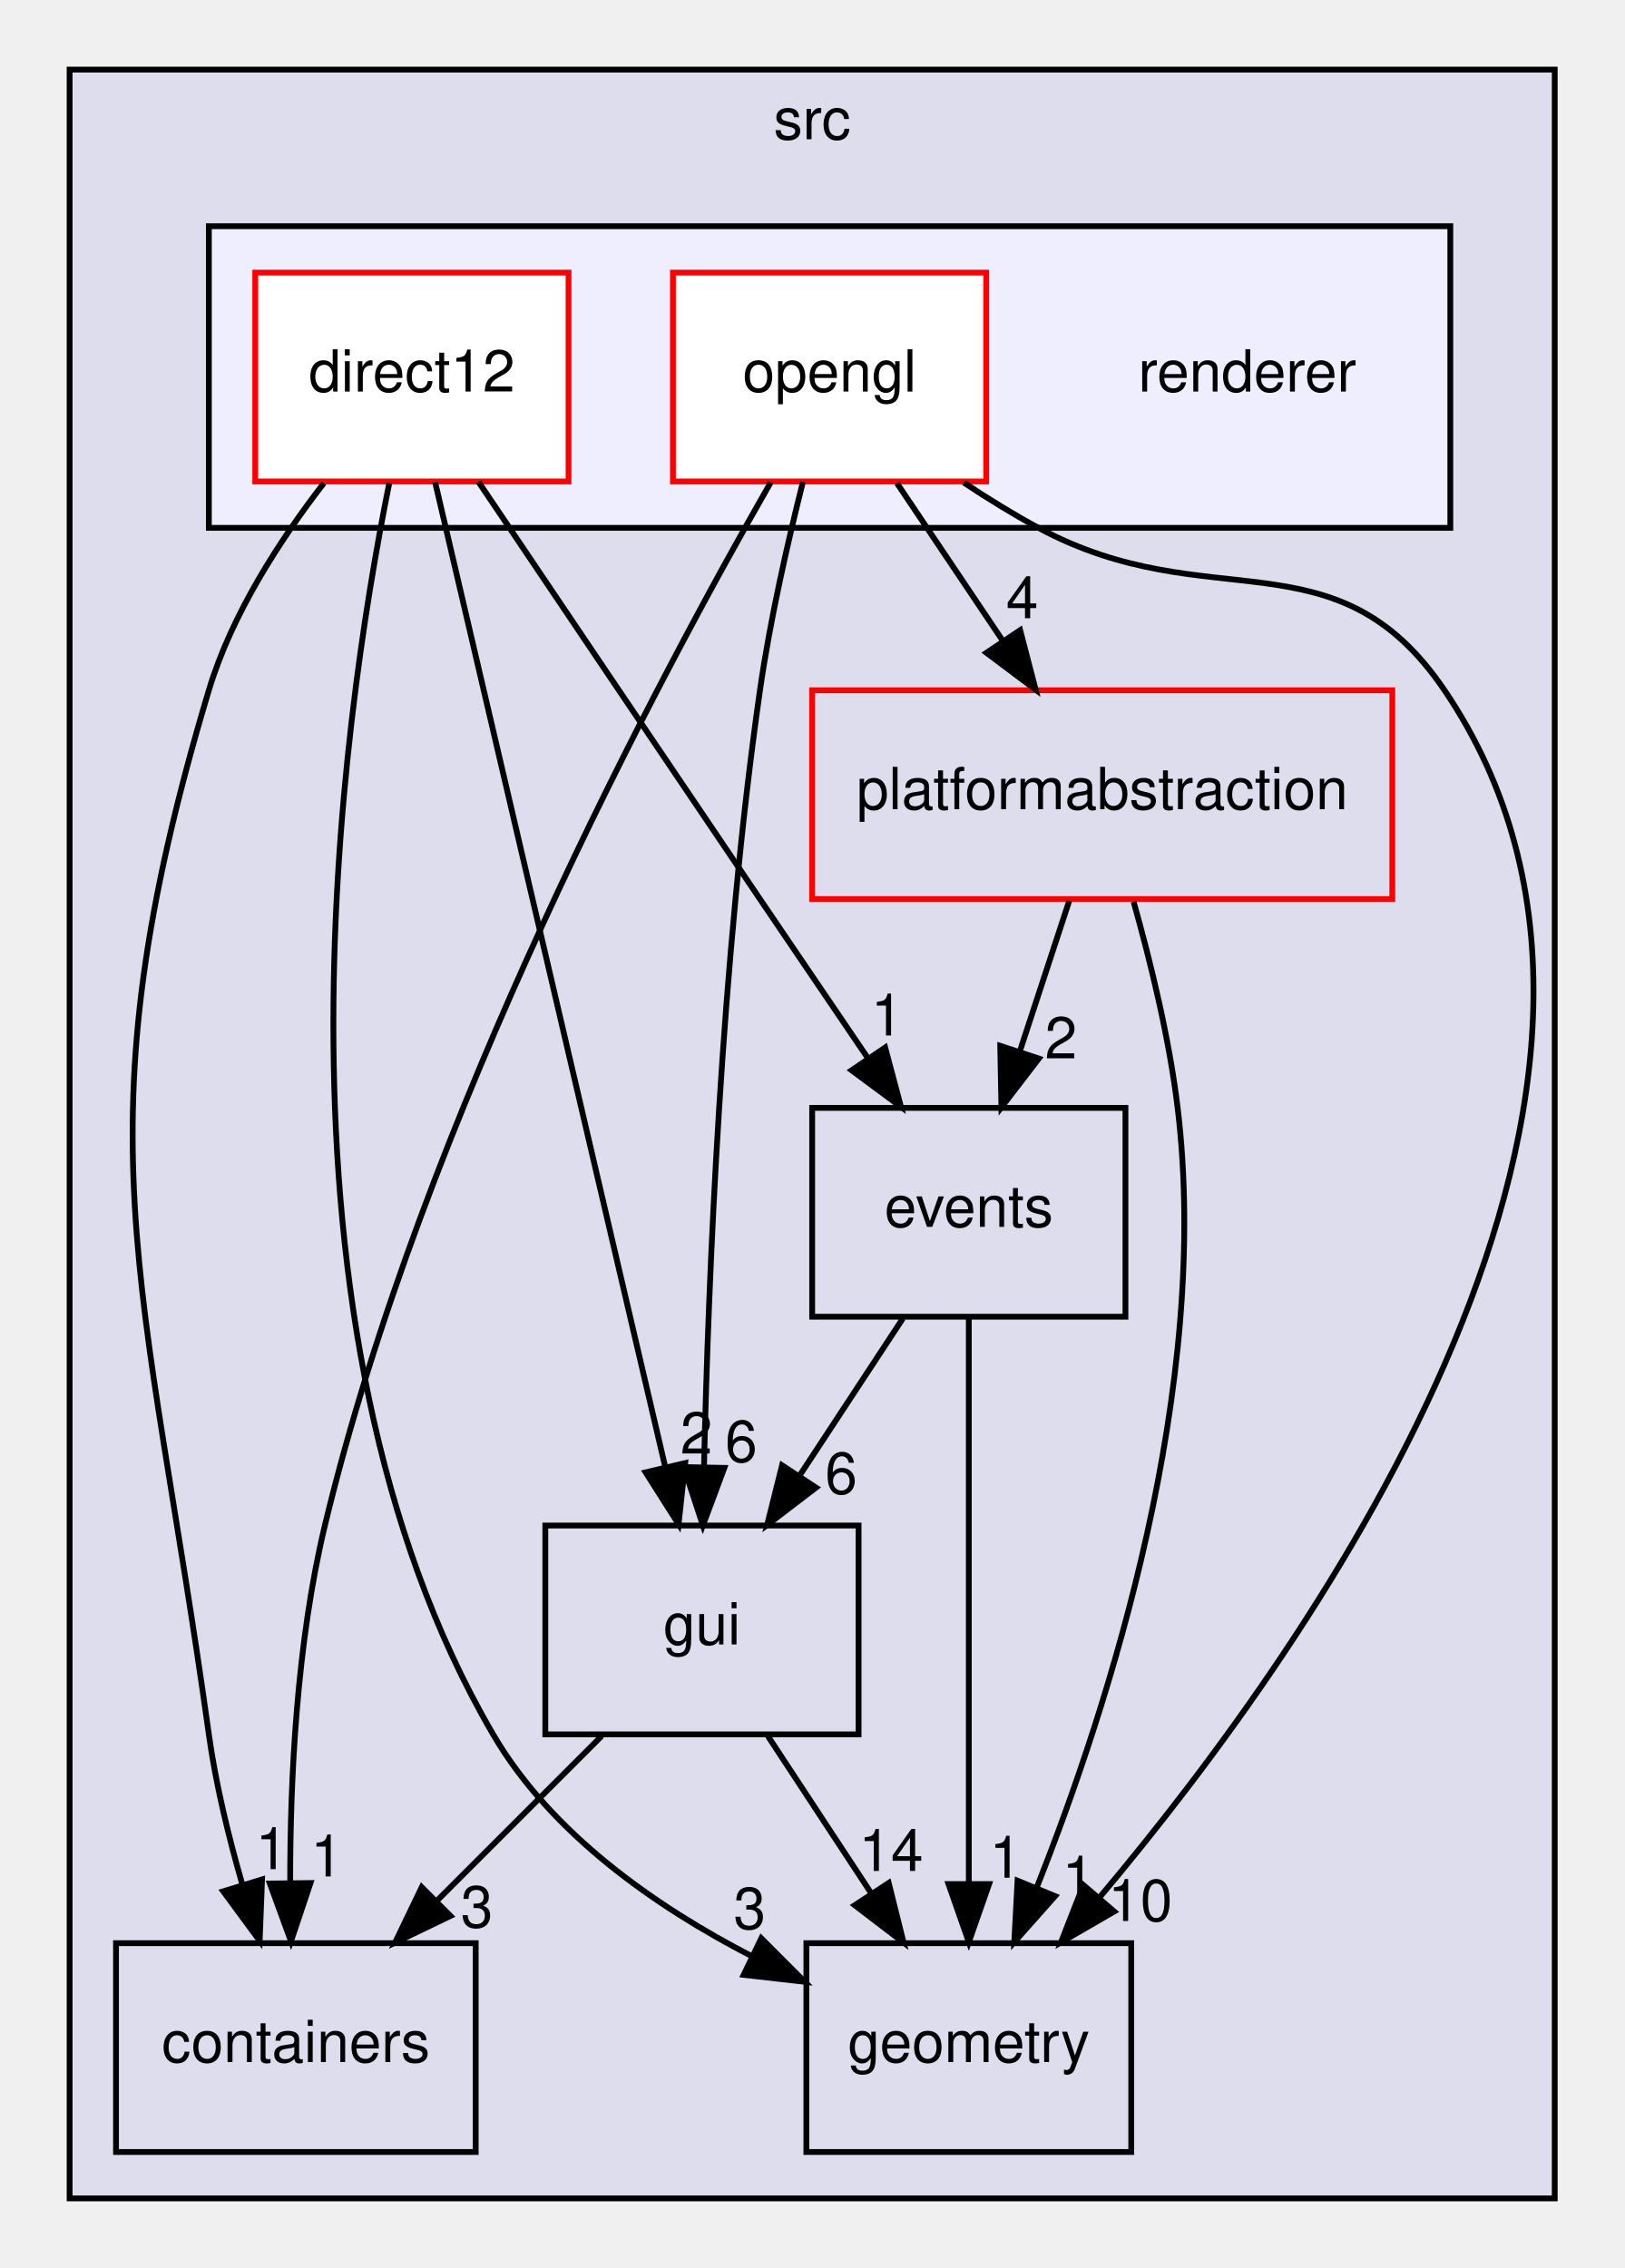
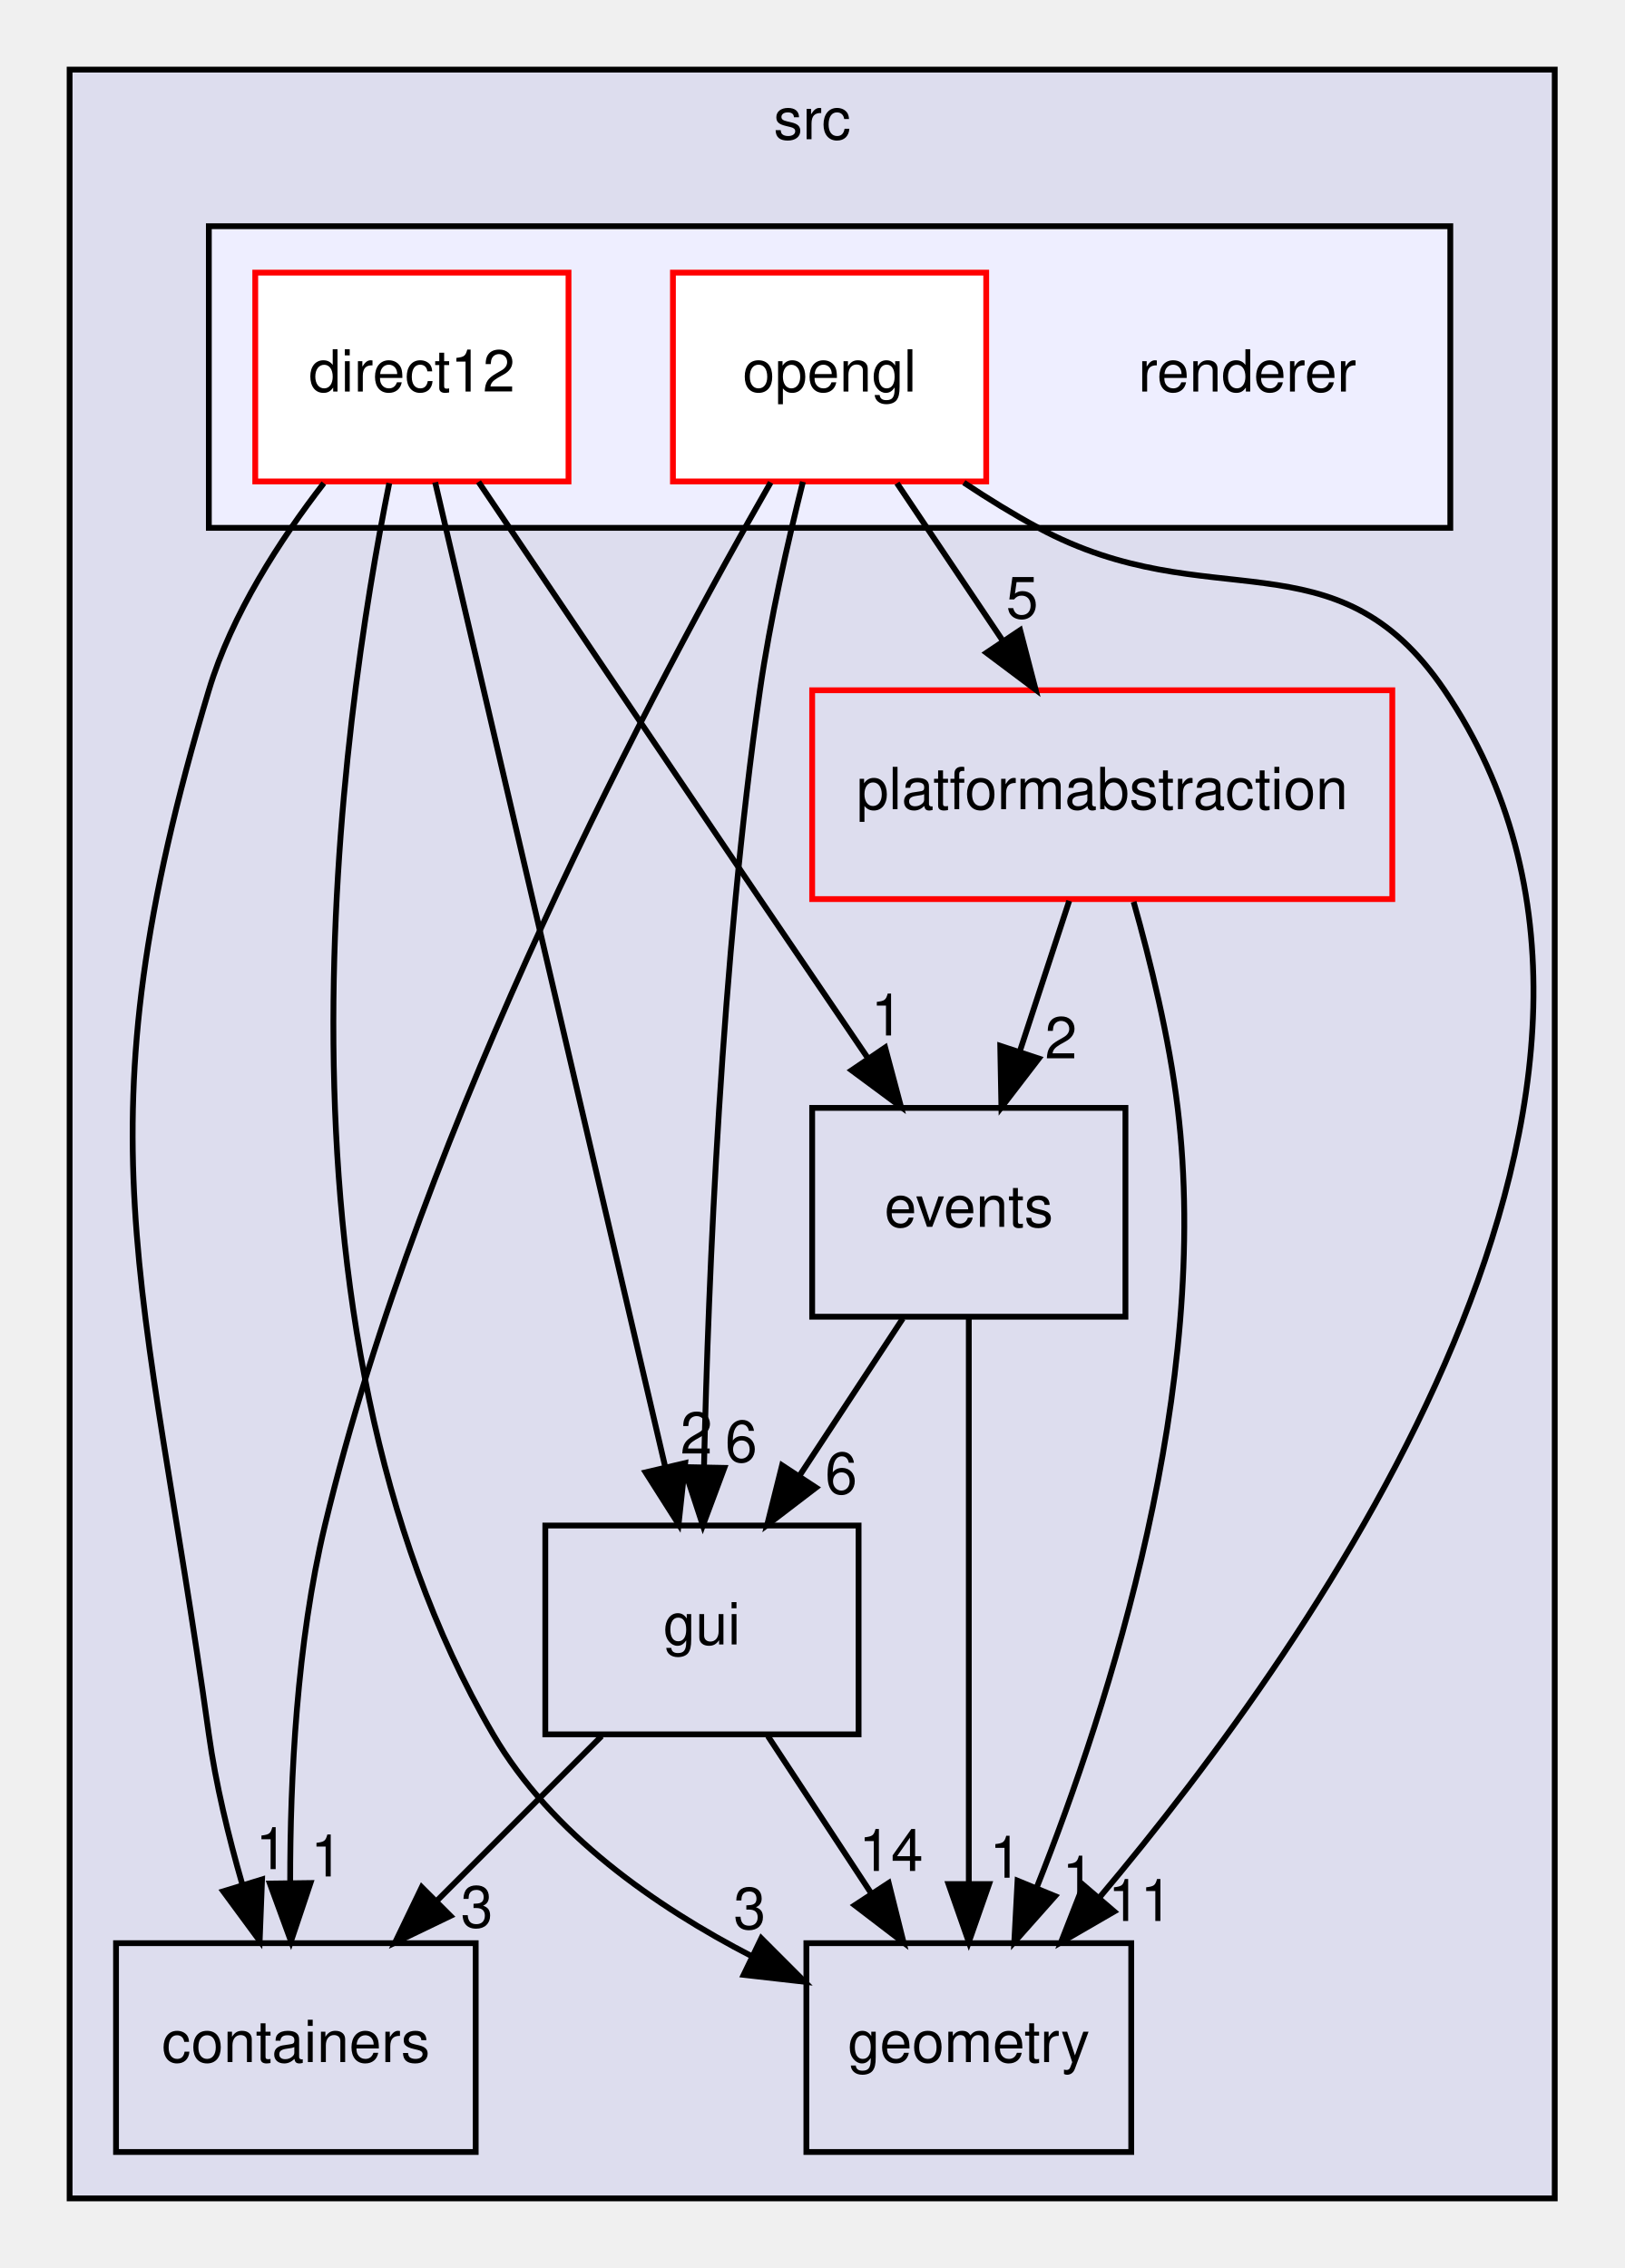
<svg xmlns="http://www.w3.org/2000/svg" xmlns:xlink="http://www.w3.org/1999/xlink" width="280pt" height="391pt" viewBox="0.00 0.00 280.00 391.00">
  <g id="graph0" class="graph" transform="scale(1 1) rotate(0) translate(4 387)">
    <g id="clust1" class="cluster">
      <g id="a_clust1">
        <a xlink:href="dir_68267d1309a1af8e8297ef4c3efbcdba.html" target="_top" xlink:title="src">
          <polygon fill="#ddddee" stroke="black" points="8,-8 8,-375 264,-375 264,-8 8,-8" />
          <text text-anchor="middle" x="136" y="-363" font-family="Helvetica,sans-Serif" font-size="10.00">src</text>
        </a>
      </g>
    </g>
    <g id="clust2" class="cluster">
      <g id="a_clust2">
        <a xlink:href="dir_7bc5e25958a2fb25a8561f3aa0def6c5.html" target="_top">
          <polygon fill="#eeeeff" stroke="black" points="32,-296 32,-348 246,-348 246,-296 32,-296" />
        </a>
      </g>
    </g>
    <g id="node1" class="node">
      <g id="a_node1">
        <a xlink:href="dir_0b61c55142250c0cc363383afd8075a4.html" target="_top" xlink:title="containers">
          <polygon fill="none" stroke="black" points="78,-52 16,-52 16,-16 78,-16 78,-52" />
          <text text-anchor="middle" x="47" y="-31.5" font-family="Helvetica,sans-Serif" font-size="10.00">containers</text>
        </a>
      </g>
    </g>
    <g id="node2" class="node">
      <g id="a_node2">
        <a xlink:href="dir_405fd32de3649961a5f009c7a3fe84df.html" target="_top" xlink:title="geometry">
          <polygon fill="none" stroke="black" points="191,-52 135,-52 135,-16 191,-16 191,-52" />
          <text text-anchor="middle" x="163" y="-31.5" font-family="Helvetica,sans-Serif" font-size="10.00">geometry</text>
        </a>
      </g>
    </g>
    <g id="node3" class="node">
      <g id="a_node3">
        <a xlink:href="dir_79769c2014326999657a5fac8224bdec.html" target="_top" xlink:title="platformabstraction">
          <polygon fill="none" stroke="red" points="236,-268 136,-268 136,-232 236,-232 236,-268" />
          <text text-anchor="middle" x="186" y="-247.5" font-family="Helvetica,sans-Serif" font-size="10.00">platformabstraction</text>
        </a>
      </g>
    </g>
    <g id="edge9" class="edge">
      <path fill="none" stroke="black" d="M191.41,-231.53C194.3,-221.29 197.55,-208.04 199,-196 204.8,-148.02 187.31,-93.34 174.72,-61.64" />
      <polygon fill="black" stroke="black" points="177.87,-60.11 170.84,-52.19 171.4,-62.77 177.87,-60.11" />
      <g id="a_edge9-headlabel">
        <a xlink:href="dir_000009_000005.html" target="_top" xlink:title="1">
          <text text-anchor="middle" x="181.87" y="-59.86" font-family="Helvetica,sans-Serif" font-size="10.00">1</text>
        </a>
      </g>
    </g>
    <g id="node5" class="node">
      <g id="a_node5">
        <a xlink:href="dir_14e1e259e8275dc0c459acef3bbf05ae.html" target="_top" xlink:title="events">
          <polygon fill="none" stroke="black" points="190,-196 136,-196 136,-160 190,-160 190,-196" />
          <text text-anchor="middle" x="163" y="-175.5" font-family="Helvetica,sans-Serif" font-size="10.00">events</text>
        </a>
      </g>
    </g>
    <g id="edge10" class="edge">
      <path fill="none" stroke="black" d="M180.31,-231.7C177.75,-223.9 174.67,-214.51 171.82,-205.83" />
      <polygon fill="black" stroke="black" points="175.07,-204.51 168.62,-196.1 168.42,-206.7 175.07,-204.51" />
      <g id="a_edge10-headlabel">
        <a xlink:href="dir_000009_000004.html" target="_top" xlink:title="2">
          <text text-anchor="middle" x="178.89" y="-204.54" font-family="Helvetica,sans-Serif" font-size="10.00">2</text>
        </a>
      </g>
    </g>
    <g id="node4" class="node">
      <g id="a_node4">
        <a xlink:href="dir_99d0482cf009f9d97a0877749b817f19.html" target="_top" xlink:title="gui">
          <polygon fill="none" stroke="black" points="144,-124 90,-124 90,-88 144,-88 144,-124" />
          <text text-anchor="middle" x="117" y="-103.5" font-family="Helvetica,sans-Serif" font-size="10.00">gui</text>
        </a>
      </g>
    </g>
    <g id="edge1" class="edge">
      <path fill="none" stroke="black" d="M99.7,-87.7C91.14,-79.14 80.66,-68.66 71.3,-59.3" />
      <polygon fill="black" stroke="black" points="73.65,-56.7 64.1,-52.1 68.7,-61.65 73.65,-56.7" />
      <g id="a_edge1-headlabel">
        <a xlink:href="dir_000006_000003.html" target="_top" xlink:title="3">
          <text text-anchor="middle" x="78.2" y="-54.73" font-family="Helvetica,sans-Serif" font-size="10.00">3</text>
        </a>
      </g>
    </g>
    <g id="edge2" class="edge">
      <path fill="none" stroke="black" d="M128.37,-87.7C133.72,-79.56 140.2,-69.69 146.11,-60.7" />
      <polygon fill="black" stroke="black" points="149.19,-62.38 151.76,-52.1 143.34,-58.54 149.19,-62.38" />
      <g id="a_edge2-headlabel">
        <a xlink:href="dir_000006_000005.html" target="_top" xlink:title="14">
          <text text-anchor="middle" x="149.59" y="-64.45" font-family="Helvetica,sans-Serif" font-size="10.00">14</text>
        </a>
      </g>
    </g>
    <g id="edge7" class="edge">
      <path fill="none" stroke="black" d="M163,-159.87C163,-135.67 163,-91.21 163,-62.39" />
      <polygon fill="black" stroke="black" points="166.5,-62.19 163,-52.19 159.5,-62.19 166.5,-62.19" />
      <g id="a_edge7-headlabel">
        <a xlink:href="dir_000004_000005.html" target="_top" xlink:title="1">
          <text text-anchor="middle" x="169.34" y="-63.28" font-family="Helvetica,sans-Serif" font-size="10.00">1</text>
        </a>
      </g>
    </g>
    <g id="edge8" class="edge">
      <path fill="none" stroke="black" d="M151.63,-159.7C146.28,-151.56 139.8,-141.69 133.89,-132.7" />
      <polygon fill="black" stroke="black" points="136.66,-130.54 128.24,-124.1 130.81,-134.38 136.66,-130.54" />
      <g id="a_edge8-headlabel">
        <a xlink:href="dir_000004_000006.html" target="_top" xlink:title="6">
          <text text-anchor="middle" x="141" y="-129.48" font-family="Helvetica,sans-Serif" font-size="10.00">6</text>
        </a>
      </g>
    </g>
    <g id="node6" class="node">
      <text text-anchor="middle" x="211" y="-319.5" font-family="Helvetica,sans-Serif" font-size="10.00">renderer</text>
    </g>
    <g id="node7" class="node">
      <g id="a_node7">
        <a xlink:href="dir_364644b6139970c0d97b3c404935efc4.html" target="_top" xlink:title="direct12">
          <polygon fill="white" stroke="red" points="94,-340 40,-340 40,-304 94,-304 94,-340" />
          <text text-anchor="middle" x="67" y="-319.5" font-family="Helvetica,sans-Serif" font-size="10.00">direct12</text>
        </a>
      </g>
    </g>
    <g id="edge11" class="edge">
      <path fill="none" stroke="black" d="M51.82,-303.7C44.27,-293.94 35.93,-281.1 32,-268 8.98,-191.38 21,-167.24 32,-88 33.18,-79.48 35.39,-70.39 37.75,-62.2" />
      <polygon fill="black" stroke="black" points="41.17,-62.99 40.76,-52.41 34.48,-60.94 41.17,-62.99" />
      <g id="a_edge11-headlabel">
        <a xlink:href="dir_000013_000003.html" target="_top" xlink:title="1">
          <text text-anchor="middle" x="42.83" y="-64.76" font-family="Helvetica,sans-Serif" font-size="10.00">1</text>
        </a>
      </g>
    </g>
    <g id="edge12" class="edge">
      <path fill="none" stroke="black" d="M63.1,-303.71C54.87,-262.89 39.72,-158.69 81,-88 91.02,-70.83 109.07,-58.27 125.69,-49.7" />
      <polygon fill="black" stroke="black" points="127.23,-52.84 134.72,-45.34 124.19,-46.54 127.23,-52.84" />
      <g id="a_edge12-headlabel">
        <a xlink:href="dir_000013_000005.html" target="_top" xlink:title="3">
          <text text-anchor="middle" x="125.23" y="-54.46" font-family="Helvetica,sans-Serif" font-size="10.00">3</text>
        </a>
      </g>
    </g>
    <g id="edge13" class="edge">
      <path fill="none" stroke="black" d="M71.01,-303.85C79.67,-266.75 100.22,-178.81 110.67,-134.1" />
      <polygon fill="black" stroke="black" points="114.11,-134.77 112.97,-124.23 107.29,-133.17 114.11,-134.77" />
      <g id="a_edge13-headlabel">
        <a xlink:href="dir_000013_000006.html" target="_top" xlink:title="2">
          <text text-anchor="middle" x="116.05" y="-136.41" font-family="Helvetica,sans-Serif" font-size="10.00">2</text>
        </a>
      </g>
    </g>
    <g id="edge14" class="edge">
      <path fill="none" stroke="black" d="M78.48,-303.93C90.55,-286 110.08,-257 127,-232 133.08,-223.02 139.75,-213.19 145.68,-204.46" />
      <polygon fill="black" stroke="black" points="148.58,-206.41 151.31,-196.18 142.8,-202.48 148.58,-206.41" />
      <g id="a_edge14-headlabel">
        <a xlink:href="dir_000013_000004.html" target="_top" xlink:title="1">
          <text text-anchor="middle" x="148.91" y="-208.48" font-family="Helvetica,sans-Serif" font-size="10.00">1</text>
        </a>
      </g>
    </g>
    <g id="node8" class="node">
      <g id="a_node8">
        <a xlink:href="dir_81ad5397e2f6e7d41ed68488a4d626a2.html" target="_top" xlink:title="opengl">
          <polygon fill="white" stroke="red" points="166,-340 112,-340 112,-304 166,-304 166,-340" />
          <text text-anchor="middle" x="139" y="-319.5" font-family="Helvetica,sans-Serif" font-size="10.00">opengl</text>
        </a>
      </g>
    </g>
    <g id="edge3" class="edge">
      <path fill="none" stroke="black" d="M128.85,-303.83C109.75,-270.5 68.87,-194.16 52,-124 47.15,-103.81 46.01,-80.34 46.02,-62.57" />
      <polygon fill="black" stroke="black" points="49.52,-62.37 46.16,-52.33 42.52,-62.28 49.52,-62.37" />
      <g id="a_edge3-headlabel">
        <a xlink:href="dir_000015_000003.html" target="_top" xlink:title="1">
          <text text-anchor="middle" x="52.32" y="-63.5" font-family="Helvetica,sans-Serif" font-size="10.00">1</text>
        </a>
      </g>
    </g>
    <g id="edge4" class="edge">
      <path fill="none" stroke="black" d="M162.14,-303.8C166.32,-301.02 170.71,-298.31 175,-296 204.51,-280.12 226.21,-295.75 245,-268 290.72,-200.47 223.27,-104.7 185.55,-59.91" />
      <polygon fill="black" stroke="black" points="188.06,-57.46 178.89,-52.15 182.75,-62.02 188.06,-57.46" />
      <g id="a_edge4-headlabel">
-         <a xlink:href="dir_000015_000005.html" target="_top" xlink:title="10">
-           <text text-anchor="middle" x="192.56" y="-55.83" font-family="Helvetica,sans-Serif" font-size="10.00">10</text>
+         <a xlink:href="dir_000015_000005.html" target="_top" xlink:title="11">
+           <text text-anchor="middle" x="192.56" y="-55.83" font-family="Helvetica,sans-Serif" font-size="10.00">11</text>
        </a>
      </g>
    </g>
    <g id="edge5" class="edge">
      <path fill="none" stroke="black" d="M150.62,-303.7C156.14,-295.47 162.85,-285.48 168.93,-276.42" />
      <polygon fill="black" stroke="black" points="171.85,-278.36 174.52,-268.1 166.04,-274.46 171.85,-278.36" />
      <g id="a_edge5-headlabel">
-         <a xlink:href="dir_000015_000009.html" target="_top" xlink:title="4">
-           <text text-anchor="middle" x="172.2" y="-280.42" font-family="Helvetica,sans-Serif" font-size="10.00">4</text>
+         <a xlink:href="dir_000015_000009.html" target="_top" xlink:title="5">
+           <text text-anchor="middle" x="172.2" y="-280.42" font-family="Helvetica,sans-Serif" font-size="10.00">5</text>
        </a>
      </g>
    </g>
    <g id="edge6" class="edge">
      <path fill="none" stroke="black" d="M134.41,-303.94C131.81,-293.62 128.74,-280.14 127,-268 120.32,-221.38 118.1,-166.53 117.36,-134.39" />
      <polygon fill="black" stroke="black" points="120.86,-133.94 117.16,-124.01 113.86,-134.08 120.86,-133.94" />
      <g id="a_edge6-headlabel">
        <a xlink:href="dir_000015_000006.html" target="_top" xlink:title="6">
          <text text-anchor="middle" x="123.77" y="-134.98" font-family="Helvetica,sans-Serif" font-size="10.00">6</text>
        </a>
      </g>
    </g>
  </g>
</svg>
